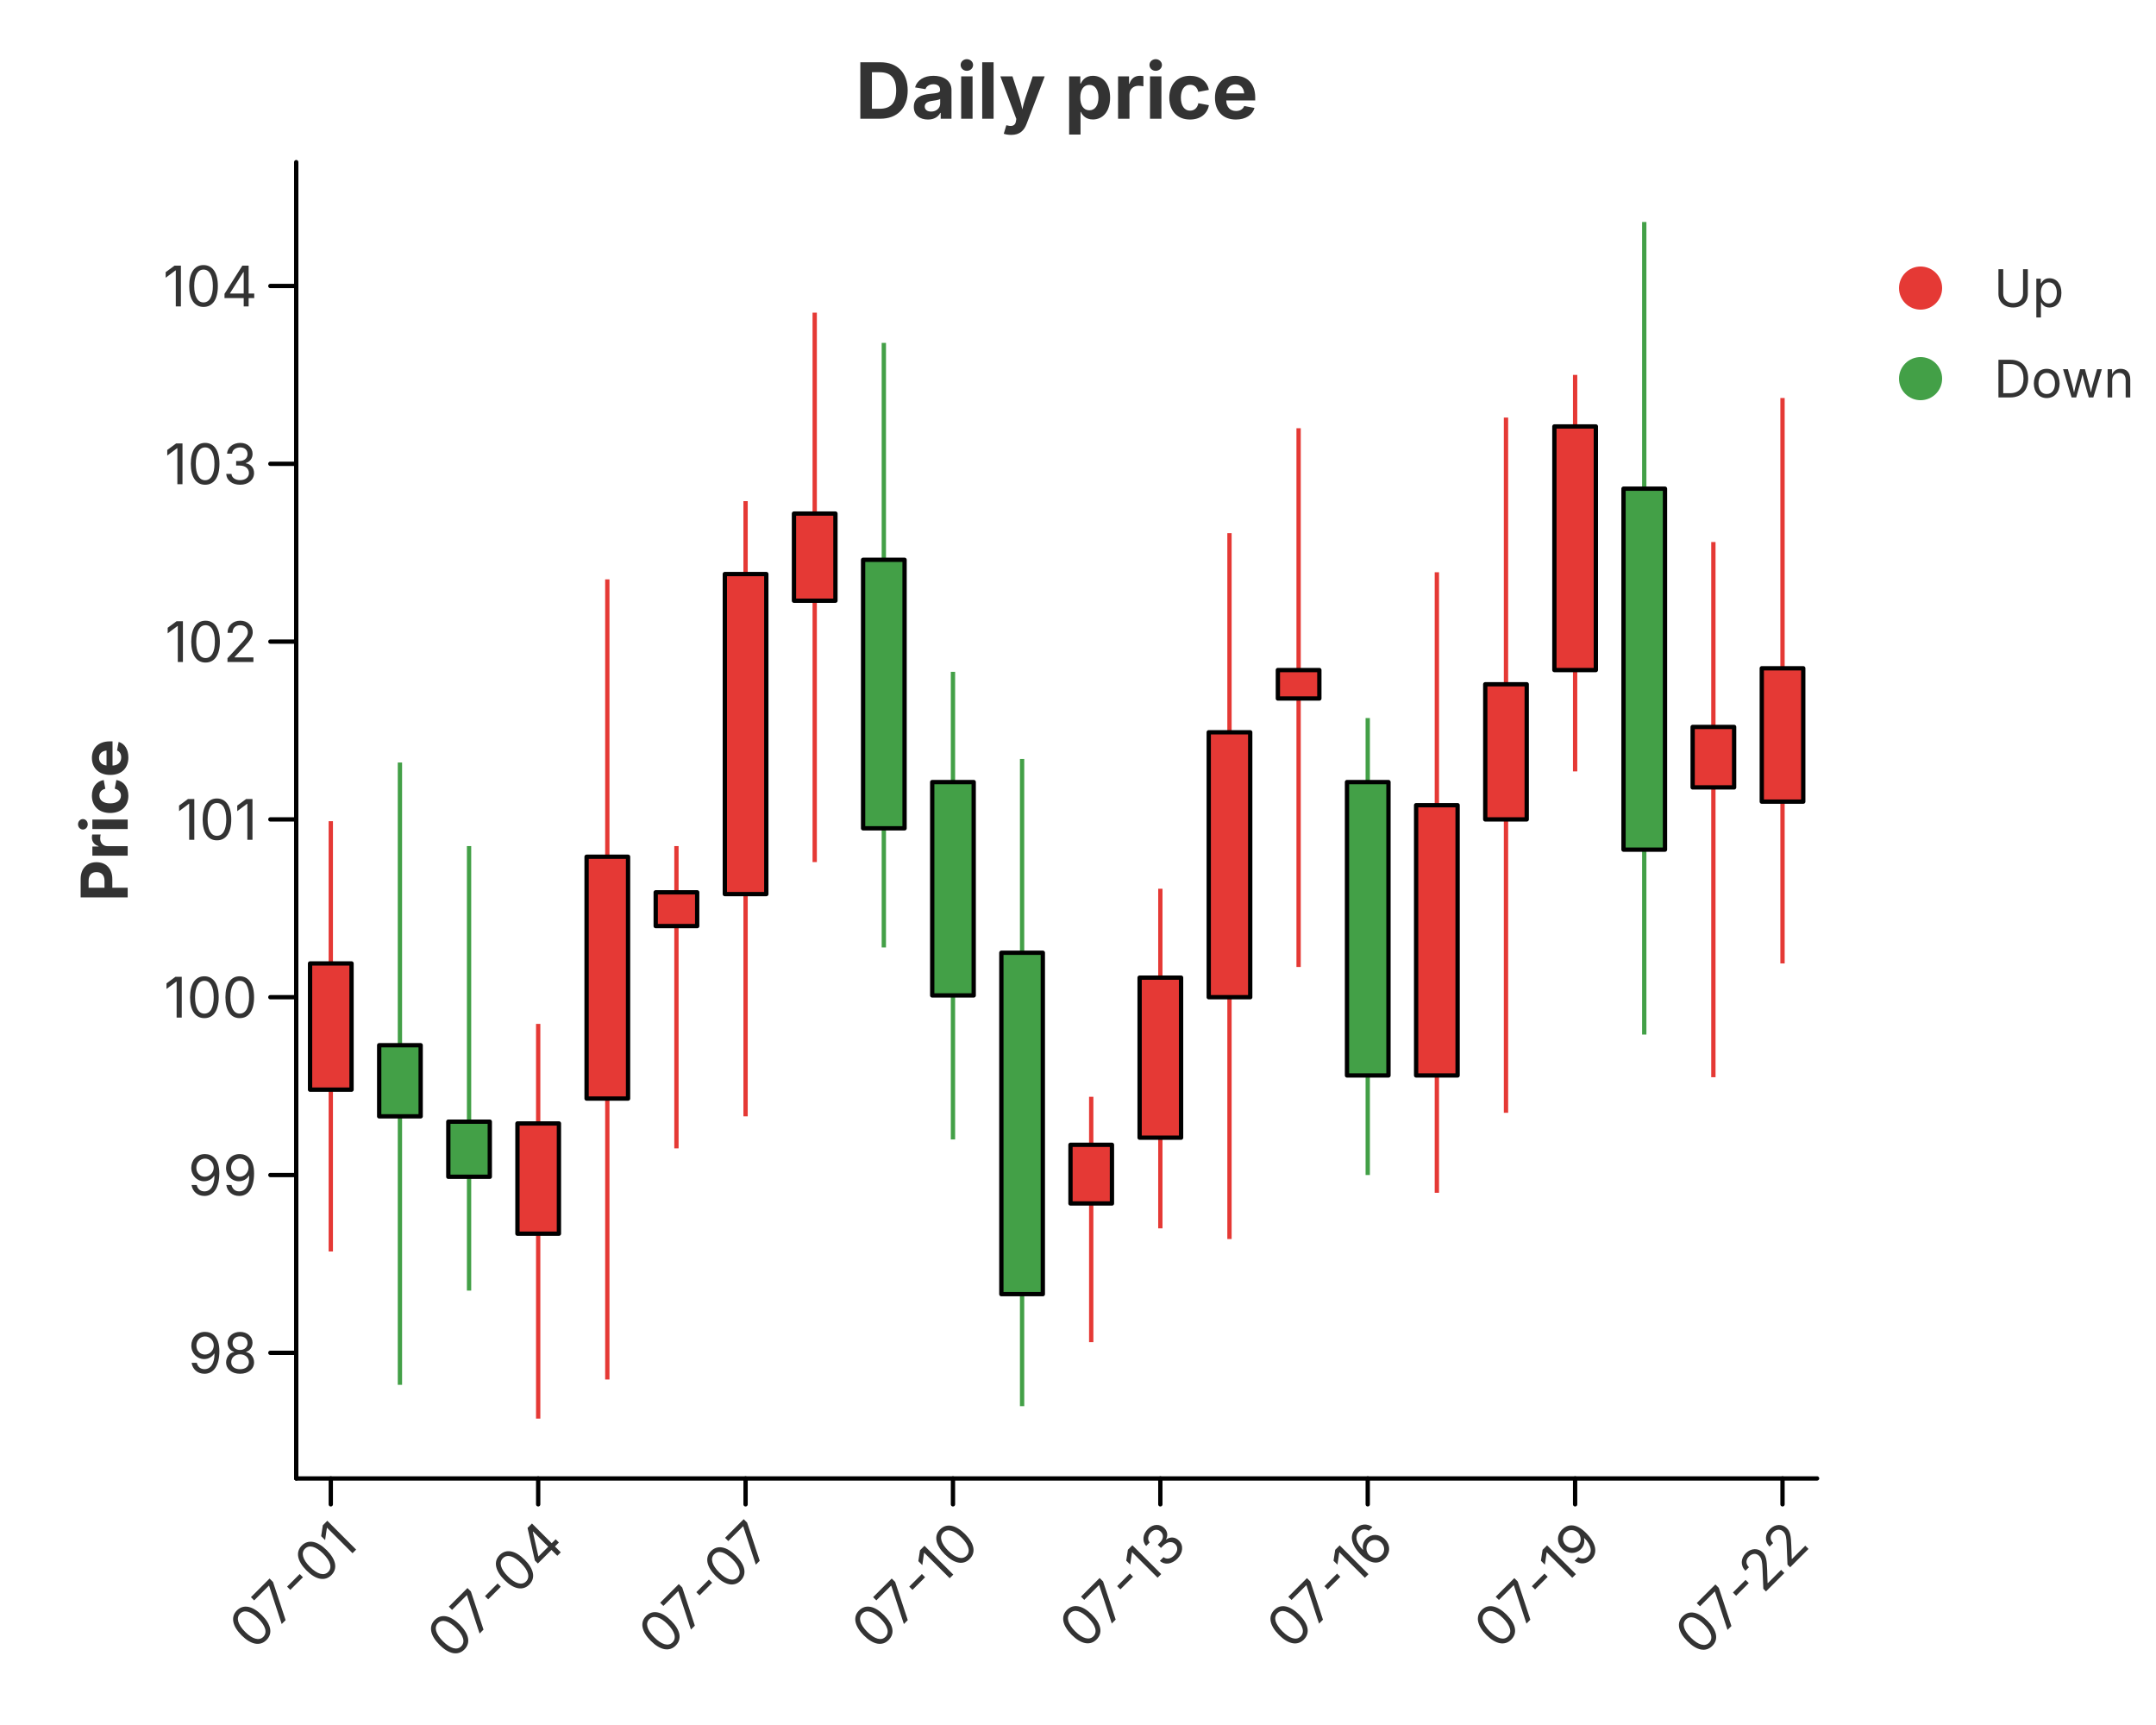
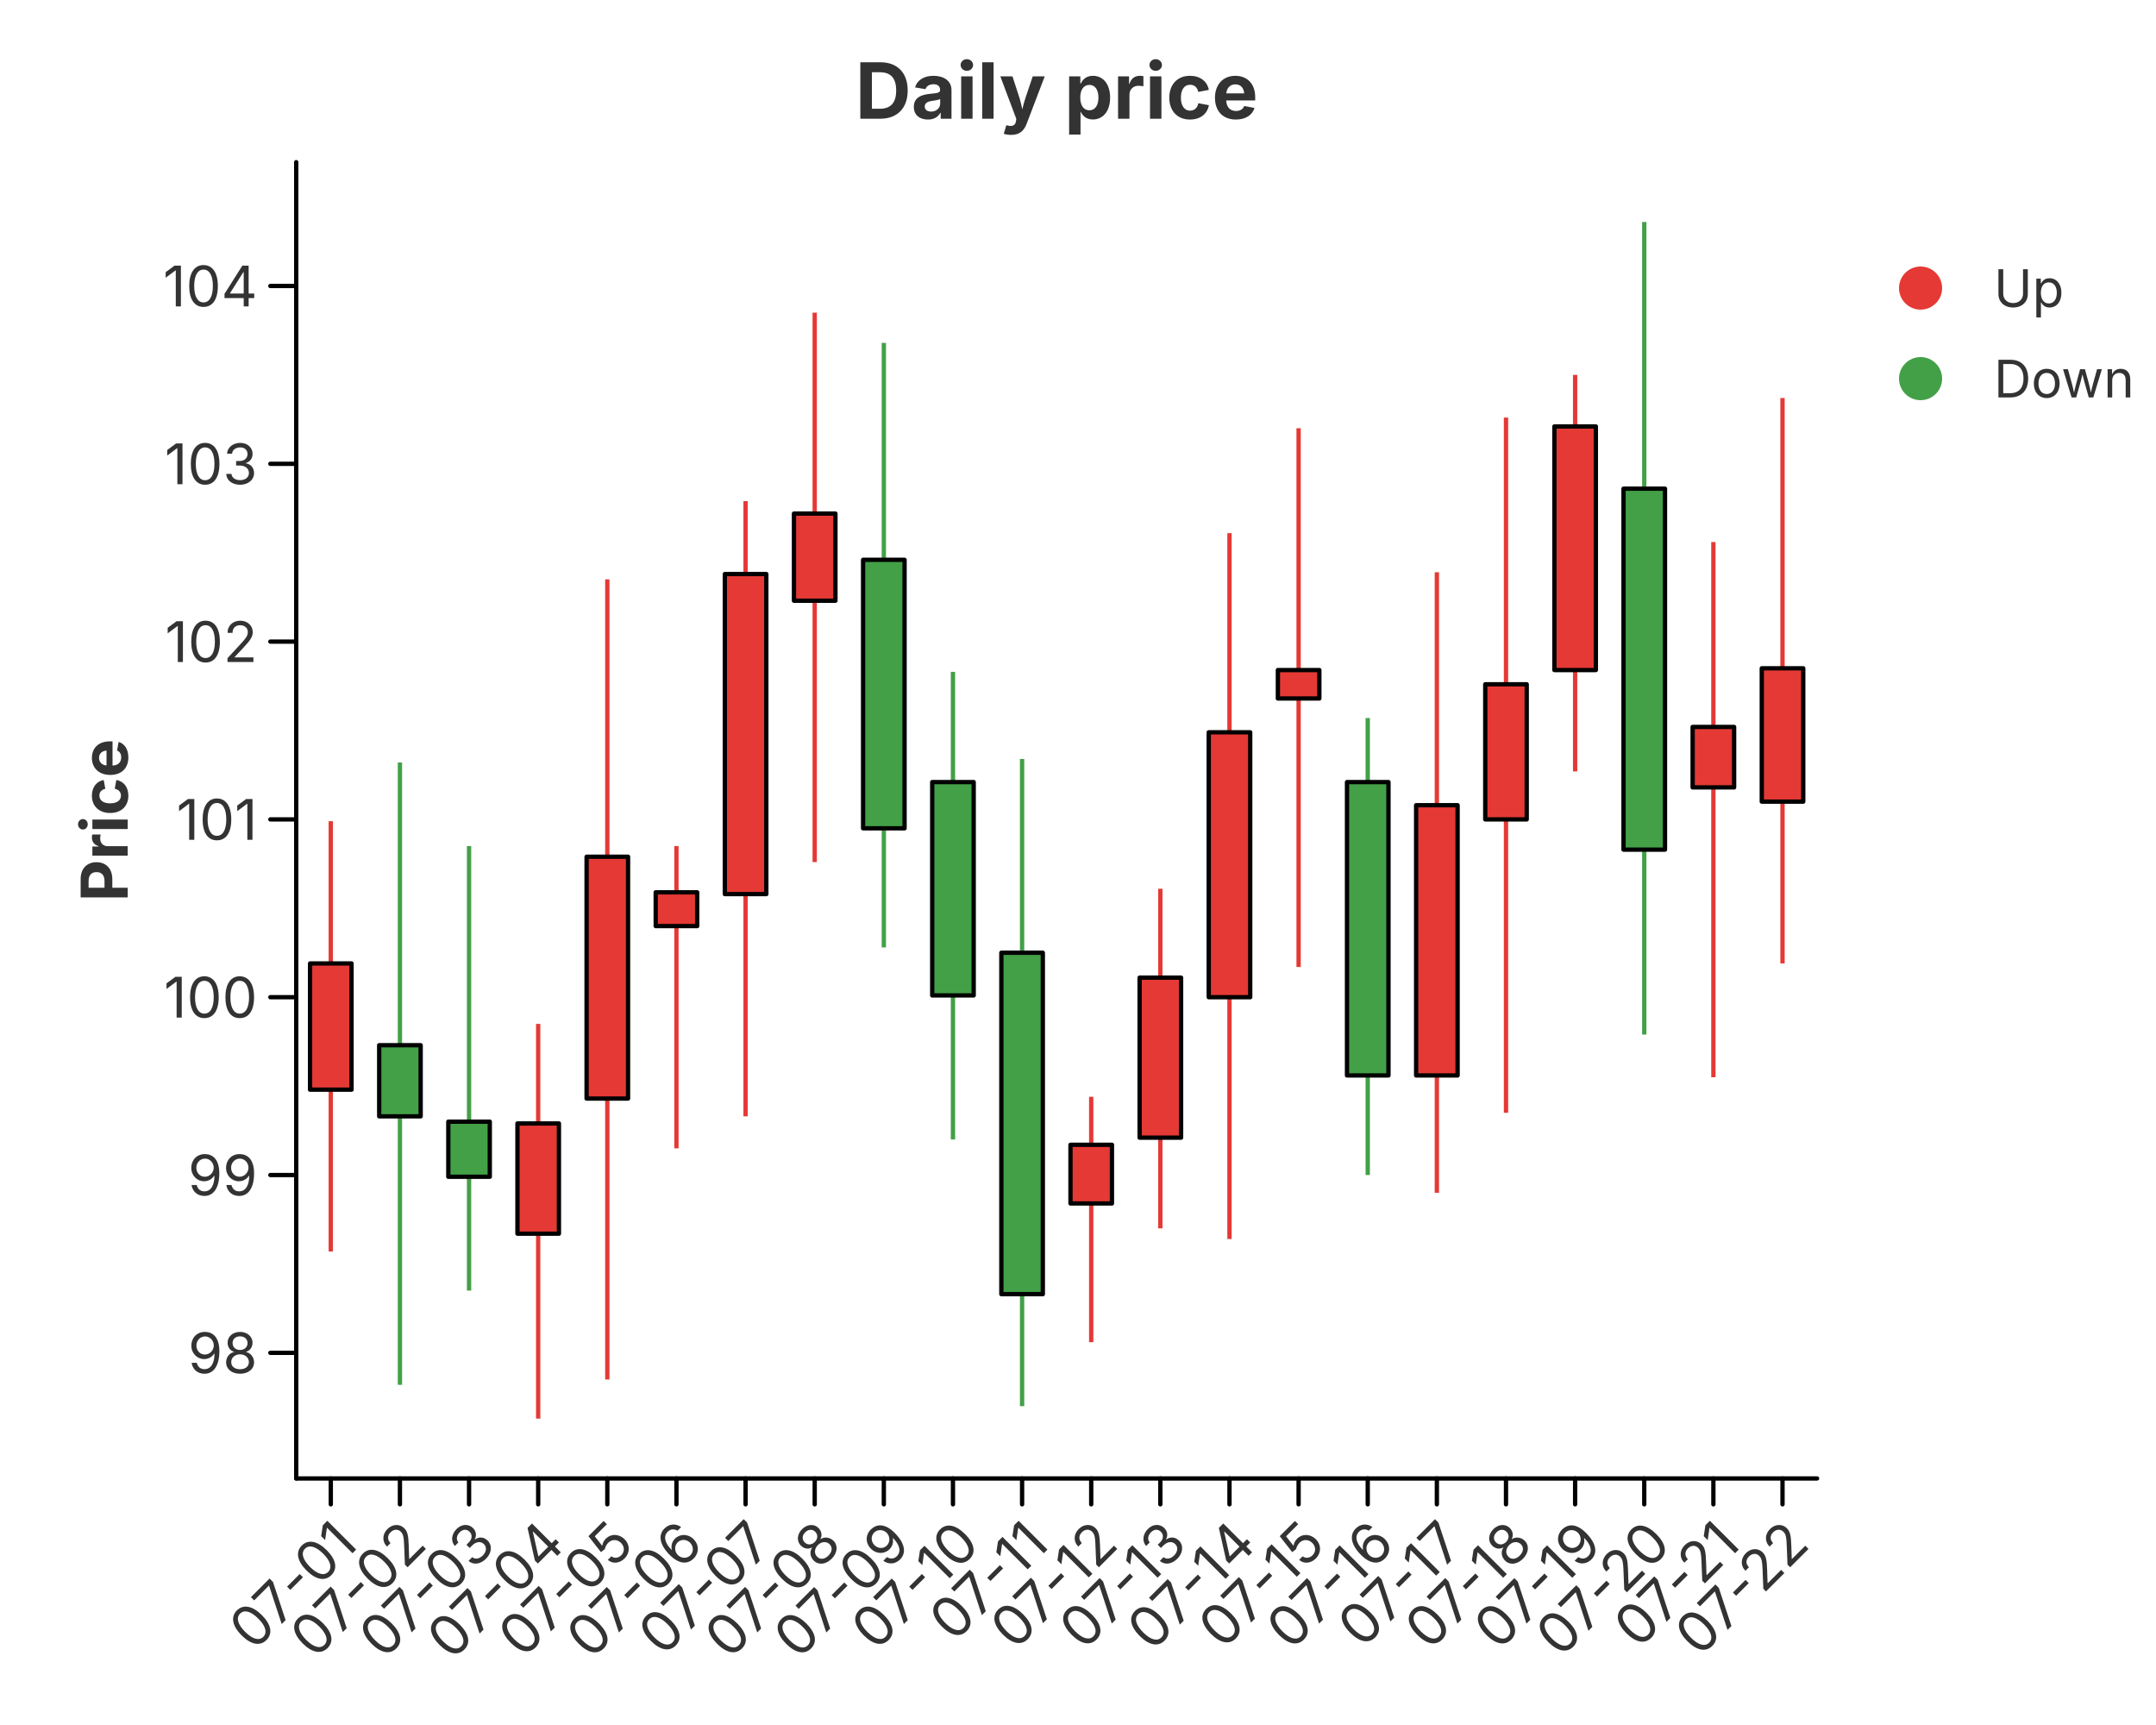
- <svg xmlns="http://www.w3.org/2000/svg" width="500" height="400" viewBox="0 0 500 400" class="charton" role="img" aria-roledescription="chart" aria-labelledby="charton-7ae1498f-title">
+ <svg xmlns="http://www.w3.org/2000/svg" width="500" height="400" viewBox="0 0 500 400" class="charton" role="img" aria-roledescription="chart" aria-labelledby="charton-fd2440fd-title">
  <defs>
-     <clipPath id="charton-7ae1498f-clip-0">
+     <clipPath id="charton-fd2440fd-clip-0">
      <rect x="68.700" y="37.600" width="352.700" height="305.227" />
    </clipPath>
-     <clipPath id="charton-7ae1498f-clip-1">
+     <clipPath id="charton-fd2440fd-clip-1">
      <rect x="421.400" y="0.000" width="78.600" height="400.000" />
    </clipPath>
  </defs>
  <g class="charton-background">
    <rect x="0.000" y="0.000" width="500.000" height="400.000" fill="rgba(255,255,255,1.000)" stroke="none" stroke-width="0.000" fill-opacity="1.000" stroke-opacity="1.000" />
  </g>
  <g class="charton-title">
    <text x="245.050" y="20.800" font-size="18.0" font-family="Inter, -apple-system, BlinkMacSystemFont, 'Segoe UI', Roboto, Helvetica, Arial, 'PingFang SC', 'Microsoft YaHei', Ubuntu, Cantarell, 'Noto Sans', sans-serif" fill="rgba(51,51,51,1.000)" fill-opacity="1.000" text-anchor="middle" font-weight="bold" font-style="normal" dominant-baseline="middle" transform="rotate(0 245.050 20.800)">Daily price</text>
  </g>
-   <g class="charton-plot" clip-path="url(#charton-7ae1498f-clip-0)">
+   <g class="charton-plot" clip-path="url(#charton-fd2440fd-clip-0)">
    <g class="charton-mark charton-mark-0 charton-mark-rule" data-layer="0" data-mark="rule">
      <line x1="76.716" y1="290.196" x2="76.716" y2="190.419" stroke="rgba(229,57,53,1.000)" stroke-width="1.000" stroke-opacity="1.000" />
      <line x1="92.748" y1="321.119" x2="92.748" y2="176.814" stroke="rgba(67,160,71,1.000)" stroke-width="1.000" stroke-opacity="1.000" />
      <line x1="108.780" y1="299.267" x2="108.780" y2="196.192" stroke="rgba(67,160,71,1.000)" stroke-width="1.000" stroke-opacity="1.000" />
      <line x1="124.811" y1="328.953" x2="124.811" y2="237.422" stroke="rgba(229,57,53,1.000)" stroke-width="1.000" stroke-opacity="1.000" />
      <line x1="140.843" y1="319.882" x2="140.843" y2="134.346" stroke="rgba(229,57,53,1.000)" stroke-width="1.000" stroke-opacity="1.000" />
      <line x1="156.875" y1="266.283" x2="156.875" y2="196.192" stroke="rgba(229,57,53,1.000)" stroke-width="1.000" stroke-opacity="1.000" />
      <line x1="172.907" y1="258.861" x2="172.907" y2="116.205" stroke="rgba(229,57,53,1.000)" stroke-width="1.000" stroke-opacity="1.000" />
      <line x1="188.939" y1="199.902" x2="188.939" y2="72.501" stroke="rgba(229,57,53,1.000)" stroke-width="1.000" stroke-opacity="1.000" />
      <line x1="204.970" y1="219.693" x2="204.970" y2="79.510" stroke="rgba(67,160,71,1.000)" stroke-width="1.000" stroke-opacity="1.000" />
      <line x1="221.002" y1="264.221" x2="221.002" y2="155.786" stroke="rgba(67,160,71,1.000)" stroke-width="1.000" stroke-opacity="1.000" />
      <line x1="237.034" y1="326.067" x2="237.034" y2="175.989" stroke="rgba(67,160,71,1.000)" stroke-width="1.000" stroke-opacity="1.000" />
      <line x1="253.066" y1="311.224" x2="253.066" y2="254.326" stroke="rgba(229,57,53,1.000)" stroke-width="1.000" stroke-opacity="1.000" />
      <line x1="269.098" y1="284.836" x2="269.098" y2="206.087" stroke="rgba(229,57,53,1.000)" stroke-width="1.000" stroke-opacity="1.000" />
      <line x1="285.130" y1="287.310" x2="285.130" y2="123.627" stroke="rgba(229,57,53,1.000)" stroke-width="1.000" stroke-opacity="1.000" />
      <line x1="301.161" y1="224.228" x2="301.161" y2="99.301" stroke="rgba(229,57,53,1.000)" stroke-width="1.000" stroke-opacity="1.000" />
      <line x1="317.193" y1="272.467" x2="317.193" y2="166.506" stroke="rgba(67,160,71,1.000)" stroke-width="1.000" stroke-opacity="1.000" />
      <line x1="333.225" y1="276.590" x2="333.225" y2="132.697" stroke="rgba(229,57,53,1.000)" stroke-width="1.000" stroke-opacity="1.000" />
      <line x1="349.257" y1="258.037" x2="349.257" y2="96.827" stroke="rgba(229,57,53,1.000)" stroke-width="1.000" stroke-opacity="1.000" />
      <line x1="365.289" y1="178.875" x2="365.289" y2="86.932" stroke="rgba(229,57,53,1.000)" stroke-width="1.000" stroke-opacity="1.000" />
      <line x1="381.320" y1="239.896" x2="381.320" y2="51.474" stroke="rgba(67,160,71,1.000)" stroke-width="1.000" stroke-opacity="1.000" />
      <line x1="397.352" y1="249.791" x2="397.352" y2="125.688" stroke="rgba(229,57,53,1.000)" stroke-width="1.000" stroke-opacity="1.000" />
      <line x1="413.384" y1="223.404" x2="413.384" y2="92.292" stroke="rgba(229,57,53,1.000)" stroke-width="1.000" stroke-opacity="1.000" />
    </g>
    <g class="charton-mark charton-mark-1 charton-mark-bar" data-layer="1" data-mark="bar">
      <path d="M 71.906 252.677 L 71.906 223.404 L 81.525 223.404 L 81.525 252.677 Z" fill="rgba(229,57,53,1.000)" fill-opacity="1.000" fill-rule="evenodd" stroke="rgba(0,0,0,1.000)" stroke-width="1.000" stroke-opacity="1.000" stroke-linejoin="round" stroke-linecap="round" data-value="07-01" data-series="Up" />
      <path d="M 87.938 258.861 L 87.938 242.369 L 97.557 242.369 L 97.557 258.861 Z" fill="rgba(67,160,71,1.000)" fill-opacity="1.000" fill-rule="evenodd" stroke="rgba(0,0,0,1.000)" stroke-width="1.000" stroke-opacity="1.000" stroke-linejoin="round" stroke-linecap="round" data-value="07-02" data-series="Down" />
      <path d="M 103.970 272.880 L 103.970 260.098 L 113.589 260.098 L 113.589 272.880 Z" fill="rgba(67,160,71,1.000)" fill-opacity="1.000" fill-rule="evenodd" stroke="rgba(0,0,0,1.000)" stroke-width="1.000" stroke-opacity="1.000" stroke-linejoin="round" stroke-linecap="round" data-value="07-03" data-series="Down" />
      <path d="M 120.002 286.073 L 120.002 260.511 L 129.621 260.511 L 129.621 286.073 Z" fill="rgba(229,57,53,1.000)" fill-opacity="1.000" fill-rule="evenodd" stroke="rgba(0,0,0,1.000)" stroke-width="1.000" stroke-opacity="1.000" stroke-linejoin="round" stroke-linecap="round" data-value="07-04" data-series="Up" />
      <path d="M 136.034 254.738 L 136.034 198.665 L 145.653 198.665 L 145.653 254.738 Z" fill="rgba(229,57,53,1.000)" fill-opacity="1.000" fill-rule="evenodd" stroke="rgba(0,0,0,1.000)" stroke-width="1.000" stroke-opacity="1.000" stroke-linejoin="round" stroke-linecap="round" data-value="07-05" data-series="Up" />
      <path d="M 152.065 214.745 L 152.065 206.912 L 161.685 206.912 L 161.685 214.745 Z" fill="rgba(229,57,53,1.000)" fill-opacity="1.000" fill-rule="evenodd" stroke="rgba(0,0,0,1.000)" stroke-width="1.000" stroke-opacity="1.000" stroke-linejoin="round" stroke-linecap="round" data-value="07-06" data-series="Up" />
      <path d="M 168.097 207.324 L 168.097 133.110 L 177.716 133.110 L 177.716 207.324 Z" fill="rgba(229,57,53,1.000)" fill-opacity="1.000" fill-rule="evenodd" stroke="rgba(0,0,0,1.000)" stroke-width="1.000" stroke-opacity="1.000" stroke-linejoin="round" stroke-linecap="round" data-value="07-07" data-series="Up" />
      <path d="M 184.129 139.294 L 184.129 119.091 L 193.748 119.091 L 193.748 139.294 Z" fill="rgba(229,57,53,1.000)" fill-opacity="1.000" fill-rule="evenodd" stroke="rgba(0,0,0,1.000)" stroke-width="1.000" stroke-opacity="1.000" stroke-linejoin="round" stroke-linecap="round" data-value="07-08" data-series="Up" />
      <path d="M 200.161 192.069 L 200.161 129.811 L 209.780 129.811 L 209.780 192.069 Z" fill="rgba(67,160,71,1.000)" fill-opacity="1.000" fill-rule="evenodd" stroke="rgba(0,0,0,1.000)" stroke-width="1.000" stroke-opacity="1.000" stroke-linejoin="round" stroke-linecap="round" data-value="07-09" data-series="Down" />
      <path d="M 216.193 230.825 L 216.193 181.349 L 225.812 181.349 L 225.812 230.825 Z" fill="rgba(67,160,71,1.000)" fill-opacity="1.000" fill-rule="evenodd" stroke="rgba(0,0,0,1.000)" stroke-width="1.000" stroke-opacity="1.000" stroke-linejoin="round" stroke-linecap="round" data-value="07-10" data-series="Down" />
      <path d="M 232.225 300.092 L 232.225 220.930 L 241.844 220.930 L 241.844 300.092 Z" fill="rgba(67,160,71,1.000)" fill-opacity="1.000" fill-rule="evenodd" stroke="rgba(0,0,0,1.000)" stroke-width="1.000" stroke-opacity="1.000" stroke-linejoin="round" stroke-linecap="round" data-value="07-11" data-series="Down" />
      <path d="M 248.256 279.064 L 248.256 265.458 L 257.875 265.458 L 257.875 279.064 Z" fill="rgba(229,57,53,1.000)" fill-opacity="1.000" fill-rule="evenodd" stroke="rgba(0,0,0,1.000)" stroke-width="1.000" stroke-opacity="1.000" stroke-linejoin="round" stroke-linecap="round" data-value="07-12" data-series="Up" />
      <path d="M 264.288 263.809 L 264.288 226.702 L 273.907 226.702 L 273.907 263.809 Z" fill="rgba(229,57,53,1.000)" fill-opacity="1.000" fill-rule="evenodd" stroke="rgba(0,0,0,1.000)" stroke-width="1.000" stroke-opacity="1.000" stroke-linejoin="round" stroke-linecap="round" data-value="07-13" data-series="Up" />
      <path d="M 280.320 231.237 L 280.320 169.804 L 289.939 169.804 L 289.939 231.237 Z" fill="rgba(229,57,53,1.000)" fill-opacity="1.000" fill-rule="evenodd" stroke="rgba(0,0,0,1.000)" stroke-width="1.000" stroke-opacity="1.000" stroke-linejoin="round" stroke-linecap="round" data-value="07-14" data-series="Up" />
      <path d="M 296.352 161.971 L 296.352 155.374 L 305.971 155.374 L 305.971 161.971 Z" fill="rgba(229,57,53,1.000)" fill-opacity="1.000" fill-rule="evenodd" stroke="rgba(0,0,0,1.000)" stroke-width="1.000" stroke-opacity="1.000" stroke-linejoin="round" stroke-linecap="round" data-value="07-15" data-series="Up" />
      <path d="M 312.384 249.379 L 312.384 181.349 L 322.003 181.349 L 322.003 249.379 Z" fill="rgba(67,160,71,1.000)" fill-opacity="1.000" fill-rule="evenodd" stroke="rgba(0,0,0,1.000)" stroke-width="1.000" stroke-opacity="1.000" stroke-linejoin="round" stroke-linecap="round" data-value="07-16" data-series="Down" />
      <path d="M 328.415 249.379 L 328.415 186.709 L 338.035 186.709 L 338.035 249.379 Z" fill="rgba(229,57,53,1.000)" fill-opacity="1.000" fill-rule="evenodd" stroke="rgba(0,0,0,1.000)" stroke-width="1.000" stroke-opacity="1.000" stroke-linejoin="round" stroke-linecap="round" data-value="07-17" data-series="Up" />
      <path d="M 344.447 190.007 L 344.447 158.672 L 354.066 158.672 L 354.066 190.007 Z" fill="rgba(229,57,53,1.000)" fill-opacity="1.000" fill-rule="evenodd" stroke="rgba(0,0,0,1.000)" stroke-width="1.000" stroke-opacity="1.000" stroke-linejoin="round" stroke-linecap="round" data-value="07-18" data-series="Up" />
      <path d="M 360.479 155.374 L 360.479 98.889 L 370.098 98.889 L 370.098 155.374 Z" fill="rgba(229,57,53,1.000)" fill-opacity="1.000" fill-rule="evenodd" stroke="rgba(0,0,0,1.000)" stroke-width="1.000" stroke-opacity="1.000" stroke-linejoin="round" stroke-linecap="round" data-value="07-19" data-series="Up" />
      <path d="M 376.511 197.016 L 376.511 113.319 L 386.130 113.319 L 386.130 197.016 Z" fill="rgba(67,160,71,1.000)" fill-opacity="1.000" fill-rule="evenodd" stroke="rgba(0,0,0,1.000)" stroke-width="1.000" stroke-opacity="1.000" stroke-linejoin="round" stroke-linecap="round" data-value="07-20" data-series="Down" />
      <path d="M 392.543 182.586 L 392.543 168.568 L 402.162 168.568 L 402.162 182.586 Z" fill="rgba(229,57,53,1.000)" fill-opacity="1.000" fill-rule="evenodd" stroke="rgba(0,0,0,1.000)" stroke-width="1.000" stroke-opacity="1.000" stroke-linejoin="round" stroke-linecap="round" data-value="07-21" data-series="Up" />
      <path d="M 408.575 185.884 L 408.575 154.962 L 418.194 154.962 L 418.194 185.884 Z" fill="rgba(229,57,53,1.000)" fill-opacity="1.000" fill-rule="evenodd" stroke="rgba(0,0,0,1.000)" stroke-width="1.000" stroke-opacity="1.000" stroke-linejoin="round" stroke-linecap="round" data-value="07-22" data-series="Up" />
    </g>
  </g>
  <g class="charton-axis charton-axis-x" data-axis="x">
    <g class="charton-axis-line">
      <path d="M 68.700 342.827 L 421.400 342.827" fill="none" stroke="rgba(0,0,0,1.000)" stroke-width="1.000" stroke-opacity="1.000" stroke-linejoin="round" stroke-linecap="round" />
    </g>
    <g class="charton-tick">
      <path d="M 76.716 342.827 L 76.716 348.827" fill="none" stroke="rgba(0,0,0,1.000)" stroke-width="1.000" stroke-opacity="1.000" stroke-linejoin="round" stroke-linecap="round" />
+       <path d="M 92.748 342.827 L 92.748 348.827" fill="none" stroke="rgba(0,0,0,1.000)" stroke-width="1.000" stroke-opacity="1.000" stroke-linejoin="round" stroke-linecap="round" />
+       <path d="M 108.780 342.827 L 108.780 348.827" fill="none" stroke="rgba(0,0,0,1.000)" stroke-width="1.000" stroke-opacity="1.000" stroke-linejoin="round" stroke-linecap="round" />
      <path d="M 124.811 342.827 L 124.811 348.827" fill="none" stroke="rgba(0,0,0,1.000)" stroke-width="1.000" stroke-opacity="1.000" stroke-linejoin="round" stroke-linecap="round" />
+       <path d="M 140.843 342.827 L 140.843 348.827" fill="none" stroke="rgba(0,0,0,1.000)" stroke-width="1.000" stroke-opacity="1.000" stroke-linejoin="round" stroke-linecap="round" />
+       <path d="M 156.875 342.827 L 156.875 348.827" fill="none" stroke="rgba(0,0,0,1.000)" stroke-width="1.000" stroke-opacity="1.000" stroke-linejoin="round" stroke-linecap="round" />
      <path d="M 172.907 342.827 L 172.907 348.827" fill="none" stroke="rgba(0,0,0,1.000)" stroke-width="1.000" stroke-opacity="1.000" stroke-linejoin="round" stroke-linecap="round" />
+       <path d="M 188.939 342.827 L 188.939 348.827" fill="none" stroke="rgba(0,0,0,1.000)" stroke-width="1.000" stroke-opacity="1.000" stroke-linejoin="round" stroke-linecap="round" />
+       <path d="M 204.970 342.827 L 204.970 348.827" fill="none" stroke="rgba(0,0,0,1.000)" stroke-width="1.000" stroke-opacity="1.000" stroke-linejoin="round" stroke-linecap="round" />
      <path d="M 221.002 342.827 L 221.002 348.827" fill="none" stroke="rgba(0,0,0,1.000)" stroke-width="1.000" stroke-opacity="1.000" stroke-linejoin="round" stroke-linecap="round" />
+       <path d="M 237.034 342.827 L 237.034 348.827" fill="none" stroke="rgba(0,0,0,1.000)" stroke-width="1.000" stroke-opacity="1.000" stroke-linejoin="round" stroke-linecap="round" />
+       <path d="M 253.066 342.827 L 253.066 348.827" fill="none" stroke="rgba(0,0,0,1.000)" stroke-width="1.000" stroke-opacity="1.000" stroke-linejoin="round" stroke-linecap="round" />
      <path d="M 269.098 342.827 L 269.098 348.827" fill="none" stroke="rgba(0,0,0,1.000)" stroke-width="1.000" stroke-opacity="1.000" stroke-linejoin="round" stroke-linecap="round" />
+       <path d="M 285.130 342.827 L 285.130 348.827" fill="none" stroke="rgba(0,0,0,1.000)" stroke-width="1.000" stroke-opacity="1.000" stroke-linejoin="round" stroke-linecap="round" />
+       <path d="M 301.161 342.827 L 301.161 348.827" fill="none" stroke="rgba(0,0,0,1.000)" stroke-width="1.000" stroke-opacity="1.000" stroke-linejoin="round" stroke-linecap="round" />
      <path d="M 317.193 342.827 L 317.193 348.827" fill="none" stroke="rgba(0,0,0,1.000)" stroke-width="1.000" stroke-opacity="1.000" stroke-linejoin="round" stroke-linecap="round" />
+       <path d="M 333.225 342.827 L 333.225 348.827" fill="none" stroke="rgba(0,0,0,1.000)" stroke-width="1.000" stroke-opacity="1.000" stroke-linejoin="round" stroke-linecap="round" />
+       <path d="M 349.257 342.827 L 349.257 348.827" fill="none" stroke="rgba(0,0,0,1.000)" stroke-width="1.000" stroke-opacity="1.000" stroke-linejoin="round" stroke-linecap="round" />
      <path d="M 365.289 342.827 L 365.289 348.827" fill="none" stroke="rgba(0,0,0,1.000)" stroke-width="1.000" stroke-opacity="1.000" stroke-linejoin="round" stroke-linecap="round" />
+       <path d="M 381.320 342.827 L 381.320 348.827" fill="none" stroke="rgba(0,0,0,1.000)" stroke-width="1.000" stroke-opacity="1.000" stroke-linejoin="round" stroke-linecap="round" />
+       <path d="M 397.352 342.827 L 397.352 348.827" fill="none" stroke="rgba(0,0,0,1.000)" stroke-width="1.000" stroke-opacity="1.000" stroke-linejoin="round" stroke-linecap="round" />
      <path d="M 413.384 342.827 L 413.384 348.827" fill="none" stroke="rgba(0,0,0,1.000)" stroke-width="1.000" stroke-opacity="1.000" stroke-linejoin="round" stroke-linecap="round" />
    </g>
    <g class="charton-tick-label">
      <text x="76.716" y="351.827" font-size="13.0" font-family="Inter, -apple-system, BlinkMacSystemFont, 'Segoe UI', Roboto, Helvetica, Arial, 'PingFang SC', 'Microsoft YaHei', Ubuntu, Cantarell, 'Noto Sans', sans-serif" fill="rgba(51,51,51,1.000)" fill-opacity="1.000" text-anchor="end" font-weight="normal" font-style="normal" dominant-baseline="hanging" transform="rotate(-45 76.716 351.827)" data-value="07-01">07-01</text>
+       <text x="92.748" y="351.827" font-size="13.0" font-family="Inter, -apple-system, BlinkMacSystemFont, 'Segoe UI', Roboto, Helvetica, Arial, 'PingFang SC', 'Microsoft YaHei', Ubuntu, Cantarell, 'Noto Sans', sans-serif" fill="rgba(51,51,51,1.000)" fill-opacity="1.000" text-anchor="end" font-weight="normal" font-style="normal" dominant-baseline="hanging" transform="rotate(-45 92.748 351.827)" data-value="07-02">07-02</text>
+       <text x="108.780" y="351.827" font-size="13.0" font-family="Inter, -apple-system, BlinkMacSystemFont, 'Segoe UI', Roboto, Helvetica, Arial, 'PingFang SC', 'Microsoft YaHei', Ubuntu, Cantarell, 'Noto Sans', sans-serif" fill="rgba(51,51,51,1.000)" fill-opacity="1.000" text-anchor="end" font-weight="normal" font-style="normal" dominant-baseline="hanging" transform="rotate(-45 108.780 351.827)" data-value="07-03">07-03</text>
      <text x="124.811" y="351.827" font-size="13.0" font-family="Inter, -apple-system, BlinkMacSystemFont, 'Segoe UI', Roboto, Helvetica, Arial, 'PingFang SC', 'Microsoft YaHei', Ubuntu, Cantarell, 'Noto Sans', sans-serif" fill="rgba(51,51,51,1.000)" fill-opacity="1.000" text-anchor="end" font-weight="normal" font-style="normal" dominant-baseline="hanging" transform="rotate(-45 124.811 351.827)" data-value="07-04">07-04</text>
+       <text x="140.843" y="351.827" font-size="13.0" font-family="Inter, -apple-system, BlinkMacSystemFont, 'Segoe UI', Roboto, Helvetica, Arial, 'PingFang SC', 'Microsoft YaHei', Ubuntu, Cantarell, 'Noto Sans', sans-serif" fill="rgba(51,51,51,1.000)" fill-opacity="1.000" text-anchor="end" font-weight="normal" font-style="normal" dominant-baseline="hanging" transform="rotate(-45 140.843 351.827)" data-value="07-05">07-05</text>
+       <text x="156.875" y="351.827" font-size="13.0" font-family="Inter, -apple-system, BlinkMacSystemFont, 'Segoe UI', Roboto, Helvetica, Arial, 'PingFang SC', 'Microsoft YaHei', Ubuntu, Cantarell, 'Noto Sans', sans-serif" fill="rgba(51,51,51,1.000)" fill-opacity="1.000" text-anchor="end" font-weight="normal" font-style="normal" dominant-baseline="hanging" transform="rotate(-45 156.875 351.827)" data-value="07-06">07-06</text>
      <text x="172.907" y="351.827" font-size="13.0" font-family="Inter, -apple-system, BlinkMacSystemFont, 'Segoe UI', Roboto, Helvetica, Arial, 'PingFang SC', 'Microsoft YaHei', Ubuntu, Cantarell, 'Noto Sans', sans-serif" fill="rgba(51,51,51,1.000)" fill-opacity="1.000" text-anchor="end" font-weight="normal" font-style="normal" dominant-baseline="hanging" transform="rotate(-45 172.907 351.827)" data-value="07-07">07-07</text>
+       <text x="188.939" y="351.827" font-size="13.0" font-family="Inter, -apple-system, BlinkMacSystemFont, 'Segoe UI', Roboto, Helvetica, Arial, 'PingFang SC', 'Microsoft YaHei', Ubuntu, Cantarell, 'Noto Sans', sans-serif" fill="rgba(51,51,51,1.000)" fill-opacity="1.000" text-anchor="end" font-weight="normal" font-style="normal" dominant-baseline="hanging" transform="rotate(-45 188.939 351.827)" data-value="07-08">07-08</text>
+       <text x="204.970" y="351.827" font-size="13.0" font-family="Inter, -apple-system, BlinkMacSystemFont, 'Segoe UI', Roboto, Helvetica, Arial, 'PingFang SC', 'Microsoft YaHei', Ubuntu, Cantarell, 'Noto Sans', sans-serif" fill="rgba(51,51,51,1.000)" fill-opacity="1.000" text-anchor="end" font-weight="normal" font-style="normal" dominant-baseline="hanging" transform="rotate(-45 204.970 351.827)" data-value="07-09">07-09</text>
      <text x="221.002" y="351.827" font-size="13.0" font-family="Inter, -apple-system, BlinkMacSystemFont, 'Segoe UI', Roboto, Helvetica, Arial, 'PingFang SC', 'Microsoft YaHei', Ubuntu, Cantarell, 'Noto Sans', sans-serif" fill="rgba(51,51,51,1.000)" fill-opacity="1.000" text-anchor="end" font-weight="normal" font-style="normal" dominant-baseline="hanging" transform="rotate(-45 221.002 351.827)" data-value="07-10">07-10</text>
+       <text x="237.034" y="351.827" font-size="13.0" font-family="Inter, -apple-system, BlinkMacSystemFont, 'Segoe UI', Roboto, Helvetica, Arial, 'PingFang SC', 'Microsoft YaHei', Ubuntu, Cantarell, 'Noto Sans', sans-serif" fill="rgba(51,51,51,1.000)" fill-opacity="1.000" text-anchor="end" font-weight="normal" font-style="normal" dominant-baseline="hanging" transform="rotate(-45 237.034 351.827)" data-value="07-11">07-11</text>
+       <text x="253.066" y="351.827" font-size="13.0" font-family="Inter, -apple-system, BlinkMacSystemFont, 'Segoe UI', Roboto, Helvetica, Arial, 'PingFang SC', 'Microsoft YaHei', Ubuntu, Cantarell, 'Noto Sans', sans-serif" fill="rgba(51,51,51,1.000)" fill-opacity="1.000" text-anchor="end" font-weight="normal" font-style="normal" dominant-baseline="hanging" transform="rotate(-45 253.066 351.827)" data-value="07-12">07-12</text>
      <text x="269.098" y="351.827" font-size="13.0" font-family="Inter, -apple-system, BlinkMacSystemFont, 'Segoe UI', Roboto, Helvetica, Arial, 'PingFang SC', 'Microsoft YaHei', Ubuntu, Cantarell, 'Noto Sans', sans-serif" fill="rgba(51,51,51,1.000)" fill-opacity="1.000" text-anchor="end" font-weight="normal" font-style="normal" dominant-baseline="hanging" transform="rotate(-45 269.098 351.827)" data-value="07-13">07-13</text>
+       <text x="285.130" y="351.827" font-size="13.0" font-family="Inter, -apple-system, BlinkMacSystemFont, 'Segoe UI', Roboto, Helvetica, Arial, 'PingFang SC', 'Microsoft YaHei', Ubuntu, Cantarell, 'Noto Sans', sans-serif" fill="rgba(51,51,51,1.000)" fill-opacity="1.000" text-anchor="end" font-weight="normal" font-style="normal" dominant-baseline="hanging" transform="rotate(-45 285.130 351.827)" data-value="07-14">07-14</text>
+       <text x="301.161" y="351.827" font-size="13.0" font-family="Inter, -apple-system, BlinkMacSystemFont, 'Segoe UI', Roboto, Helvetica, Arial, 'PingFang SC', 'Microsoft YaHei', Ubuntu, Cantarell, 'Noto Sans', sans-serif" fill="rgba(51,51,51,1.000)" fill-opacity="1.000" text-anchor="end" font-weight="normal" font-style="normal" dominant-baseline="hanging" transform="rotate(-45 301.161 351.827)" data-value="07-15">07-15</text>
      <text x="317.193" y="351.827" font-size="13.0" font-family="Inter, -apple-system, BlinkMacSystemFont, 'Segoe UI', Roboto, Helvetica, Arial, 'PingFang SC', 'Microsoft YaHei', Ubuntu, Cantarell, 'Noto Sans', sans-serif" fill="rgba(51,51,51,1.000)" fill-opacity="1.000" text-anchor="end" font-weight="normal" font-style="normal" dominant-baseline="hanging" transform="rotate(-45 317.193 351.827)" data-value="07-16">07-16</text>
+       <text x="333.225" y="351.827" font-size="13.0" font-family="Inter, -apple-system, BlinkMacSystemFont, 'Segoe UI', Roboto, Helvetica, Arial, 'PingFang SC', 'Microsoft YaHei', Ubuntu, Cantarell, 'Noto Sans', sans-serif" fill="rgba(51,51,51,1.000)" fill-opacity="1.000" text-anchor="end" font-weight="normal" font-style="normal" dominant-baseline="hanging" transform="rotate(-45 333.225 351.827)" data-value="07-17">07-17</text>
+       <text x="349.257" y="351.827" font-size="13.0" font-family="Inter, -apple-system, BlinkMacSystemFont, 'Segoe UI', Roboto, Helvetica, Arial, 'PingFang SC', 'Microsoft YaHei', Ubuntu, Cantarell, 'Noto Sans', sans-serif" fill="rgba(51,51,51,1.000)" fill-opacity="1.000" text-anchor="end" font-weight="normal" font-style="normal" dominant-baseline="hanging" transform="rotate(-45 349.257 351.827)" data-value="07-18">07-18</text>
      <text x="365.289" y="351.827" font-size="13.0" font-family="Inter, -apple-system, BlinkMacSystemFont, 'Segoe UI', Roboto, Helvetica, Arial, 'PingFang SC', 'Microsoft YaHei', Ubuntu, Cantarell, 'Noto Sans', sans-serif" fill="rgba(51,51,51,1.000)" fill-opacity="1.000" text-anchor="end" font-weight="normal" font-style="normal" dominant-baseline="hanging" transform="rotate(-45 365.289 351.827)" data-value="07-19">07-19</text>
+       <text x="381.320" y="351.827" font-size="13.0" font-family="Inter, -apple-system, BlinkMacSystemFont, 'Segoe UI', Roboto, Helvetica, Arial, 'PingFang SC', 'Microsoft YaHei', Ubuntu, Cantarell, 'Noto Sans', sans-serif" fill="rgba(51,51,51,1.000)" fill-opacity="1.000" text-anchor="end" font-weight="normal" font-style="normal" dominant-baseline="hanging" transform="rotate(-45 381.320 351.827)" data-value="07-20">07-20</text>
+       <text x="397.352" y="351.827" font-size="13.0" font-family="Inter, -apple-system, BlinkMacSystemFont, 'Segoe UI', Roboto, Helvetica, Arial, 'PingFang SC', 'Microsoft YaHei', Ubuntu, Cantarell, 'Noto Sans', sans-serif" fill="rgba(51,51,51,1.000)" fill-opacity="1.000" text-anchor="end" font-weight="normal" font-style="normal" dominant-baseline="hanging" transform="rotate(-45 397.352 351.827)" data-value="07-21">07-21</text>
      <text x="413.384" y="351.827" font-size="13.0" font-family="Inter, -apple-system, BlinkMacSystemFont, 'Segoe UI', Roboto, Helvetica, Arial, 'PingFang SC', 'Microsoft YaHei', Ubuntu, Cantarell, 'Noto Sans', sans-serif" fill="rgba(51,51,51,1.000)" fill-opacity="1.000" text-anchor="end" font-weight="normal" font-style="normal" dominant-baseline="hanging" transform="rotate(-45 413.384 351.827)" data-value="07-22">07-22</text>
    </g>
  </g>
  <g class="charton-axis charton-axis-y" data-axis="y">
    <g class="charton-axis-line">
      <path d="M 68.700 37.600 L 68.700 342.827" fill="none" stroke="rgba(0,0,0,1.000)" stroke-width="1.000" stroke-opacity="1.000" stroke-linejoin="round" stroke-linecap="round" />
    </g>
    <g class="charton-tick">
      <path d="M 68.700 313.698 L 62.700 313.698" fill="none" stroke="rgba(0,0,0,1.000)" stroke-width="1.000" stroke-opacity="1.000" stroke-linejoin="round" stroke-linecap="round" />
      <path d="M 68.700 272.467 L 62.700 272.467" fill="none" stroke="rgba(0,0,0,1.000)" stroke-width="1.000" stroke-opacity="1.000" stroke-linejoin="round" stroke-linecap="round" />
      <path d="M 68.700 231.237 L 62.700 231.237" fill="none" stroke="rgba(0,0,0,1.000)" stroke-width="1.000" stroke-opacity="1.000" stroke-linejoin="round" stroke-linecap="round" />
      <path d="M 68.700 190.007 L 62.700 190.007" fill="none" stroke="rgba(0,0,0,1.000)" stroke-width="1.000" stroke-opacity="1.000" stroke-linejoin="round" stroke-linecap="round" />
      <path d="M 68.700 148.777 L 62.700 148.777" fill="none" stroke="rgba(0,0,0,1.000)" stroke-width="1.000" stroke-opacity="1.000" stroke-linejoin="round" stroke-linecap="round" />
      <path d="M 68.700 107.547 L 62.700 107.547" fill="none" stroke="rgba(0,0,0,1.000)" stroke-width="1.000" stroke-opacity="1.000" stroke-linejoin="round" stroke-linecap="round" />
      <path d="M 68.700 66.317 L 62.700 66.317" fill="none" stroke="rgba(0,0,0,1.000)" stroke-width="1.000" stroke-opacity="1.000" stroke-linejoin="round" stroke-linecap="round" />
    </g>
    <g class="charton-tick-label">
      <text x="59.700" y="313.698" font-size="13.0" font-family="Inter, -apple-system, BlinkMacSystemFont, 'Segoe UI', Roboto, Helvetica, Arial, 'PingFang SC', 'Microsoft YaHei', Ubuntu, Cantarell, 'Noto Sans', sans-serif" fill="rgba(51,51,51,1.000)" fill-opacity="1.000" text-anchor="end" font-weight="normal" font-style="normal" dominant-baseline="central" transform="rotate(0 59.700 313.698)" data-value="98">98</text>
      <text x="59.700" y="272.467" font-size="13.0" font-family="Inter, -apple-system, BlinkMacSystemFont, 'Segoe UI', Roboto, Helvetica, Arial, 'PingFang SC', 'Microsoft YaHei', Ubuntu, Cantarell, 'Noto Sans', sans-serif" fill="rgba(51,51,51,1.000)" fill-opacity="1.000" text-anchor="end" font-weight="normal" font-style="normal" dominant-baseline="central" transform="rotate(0 59.700 272.467)" data-value="99">99</text>
      <text x="59.700" y="231.237" font-size="13.0" font-family="Inter, -apple-system, BlinkMacSystemFont, 'Segoe UI', Roboto, Helvetica, Arial, 'PingFang SC', 'Microsoft YaHei', Ubuntu, Cantarell, 'Noto Sans', sans-serif" fill="rgba(51,51,51,1.000)" fill-opacity="1.000" text-anchor="end" font-weight="normal" font-style="normal" dominant-baseline="central" transform="rotate(0 59.700 231.237)" data-value="100">100</text>
      <text x="59.700" y="190.007" font-size="13.0" font-family="Inter, -apple-system, BlinkMacSystemFont, 'Segoe UI', Roboto, Helvetica, Arial, 'PingFang SC', 'Microsoft YaHei', Ubuntu, Cantarell, 'Noto Sans', sans-serif" fill="rgba(51,51,51,1.000)" fill-opacity="1.000" text-anchor="end" font-weight="normal" font-style="normal" dominant-baseline="central" transform="rotate(0 59.700 190.007)" data-value="101">101</text>
      <text x="59.700" y="148.777" font-size="13.0" font-family="Inter, -apple-system, BlinkMacSystemFont, 'Segoe UI', Roboto, Helvetica, Arial, 'PingFang SC', 'Microsoft YaHei', Ubuntu, Cantarell, 'Noto Sans', sans-serif" fill="rgba(51,51,51,1.000)" fill-opacity="1.000" text-anchor="end" font-weight="normal" font-style="normal" dominant-baseline="central" transform="rotate(0 59.700 148.777)" data-value="102">102</text>
      <text x="59.700" y="107.547" font-size="13.0" font-family="Inter, -apple-system, BlinkMacSystemFont, 'Segoe UI', Roboto, Helvetica, Arial, 'PingFang SC', 'Microsoft YaHei', Ubuntu, Cantarell, 'Noto Sans', sans-serif" fill="rgba(51,51,51,1.000)" fill-opacity="1.000" text-anchor="end" font-weight="normal" font-style="normal" dominant-baseline="central" transform="rotate(0 59.700 107.547)" data-value="103">103</text>
      <text x="59.700" y="66.317" font-size="13.0" font-family="Inter, -apple-system, BlinkMacSystemFont, 'Segoe UI', Roboto, Helvetica, Arial, 'PingFang SC', 'Microsoft YaHei', Ubuntu, Cantarell, 'Noto Sans', sans-serif" fill="rgba(51,51,51,1.000)" fill-opacity="1.000" text-anchor="end" font-weight="normal" font-style="normal" dominant-baseline="central" transform="rotate(0 59.700 66.317)" data-value="104">104</text>
    </g>
    <g class="charton-axis-title">
      <text x="24.000" y="190.213" font-size="15.0" font-family="Inter, -apple-system, BlinkMacSystemFont, 'Segoe UI', Roboto, Helvetica, Arial, 'PingFang SC', 'Microsoft YaHei', Ubuntu, Cantarell, 'Noto Sans', sans-serif" fill="rgba(51,51,51,1.000)" fill-opacity="1.000" text-anchor="middle" font-weight="bold" font-style="normal" dominant-baseline="middle" transform="rotate(-90 24.000 190.213)">Price</text>
    </g>
  </g>
-   <g class="charton-legend" data-series="direction" clip-path="url(#charton-7ae1498f-clip-1)">
+   <g class="charton-legend" data-series="direction" clip-path="url(#charton-fd2440fd-clip-1)">
    <g class="charton-legend-title">
      <text x="436.400" y="43.600" font-size="13.2" font-family="Inter, -apple-system, BlinkMacSystemFont, 'Segoe UI', Roboto, Helvetica, Arial, 'PingFang SC', 'Microsoft YaHei', Ubuntu, Cantarell, 'Noto Sans', sans-serif" fill="rgba(51,51,51,1.000)" fill-opacity="1.000" text-anchor="start" font-weight="bold" font-style="normal" dominant-baseline="central" transform="rotate(0 436.400 43.600)" />
    </g>
    <g class="charton-legend-entry">
      <g class="charton-legend-swatch">
        <circle cx="445.400" cy="66.800" r="5.000" fill="rgba(229,57,53,1.000)" stroke="none" stroke-width="0.000" fill-opacity="1.000" stroke-opacity="1.000" />
      </g>
      <g class="charton-legend-label">
        <text x="462.400" y="66.800" font-size="12.0" font-family="Inter, -apple-system, BlinkMacSystemFont, 'Segoe UI', Roboto, Helvetica, Arial, 'PingFang SC', 'Microsoft YaHei', Ubuntu, Cantarell, 'Noto Sans', sans-serif" fill="rgba(51,51,51,1.000)" fill-opacity="1.000" text-anchor="start" font-weight="normal" font-style="normal" dominant-baseline="central" transform="rotate(0 462.400 66.800)">Up</text>
      </g>
    </g>
    <g class="charton-legend-entry">
      <g class="charton-legend-swatch">
        <circle cx="445.400" cy="87.800" r="5.000" fill="rgba(67,160,71,1.000)" stroke="none" stroke-width="0.000" fill-opacity="1.000" stroke-opacity="1.000" />
      </g>
      <g class="charton-legend-label">
        <text x="462.400" y="87.800" font-size="12.0" font-family="Inter, -apple-system, BlinkMacSystemFont, 'Segoe UI', Roboto, Helvetica, Arial, 'PingFang SC', 'Microsoft YaHei', Ubuntu, Cantarell, 'Noto Sans', sans-serif" fill="rgba(51,51,51,1.000)" fill-opacity="1.000" text-anchor="start" font-weight="normal" font-style="normal" dominant-baseline="central" transform="rotate(0 462.400 87.800)">Down</text>
      </g>
    </g>
  </g>
</svg>
